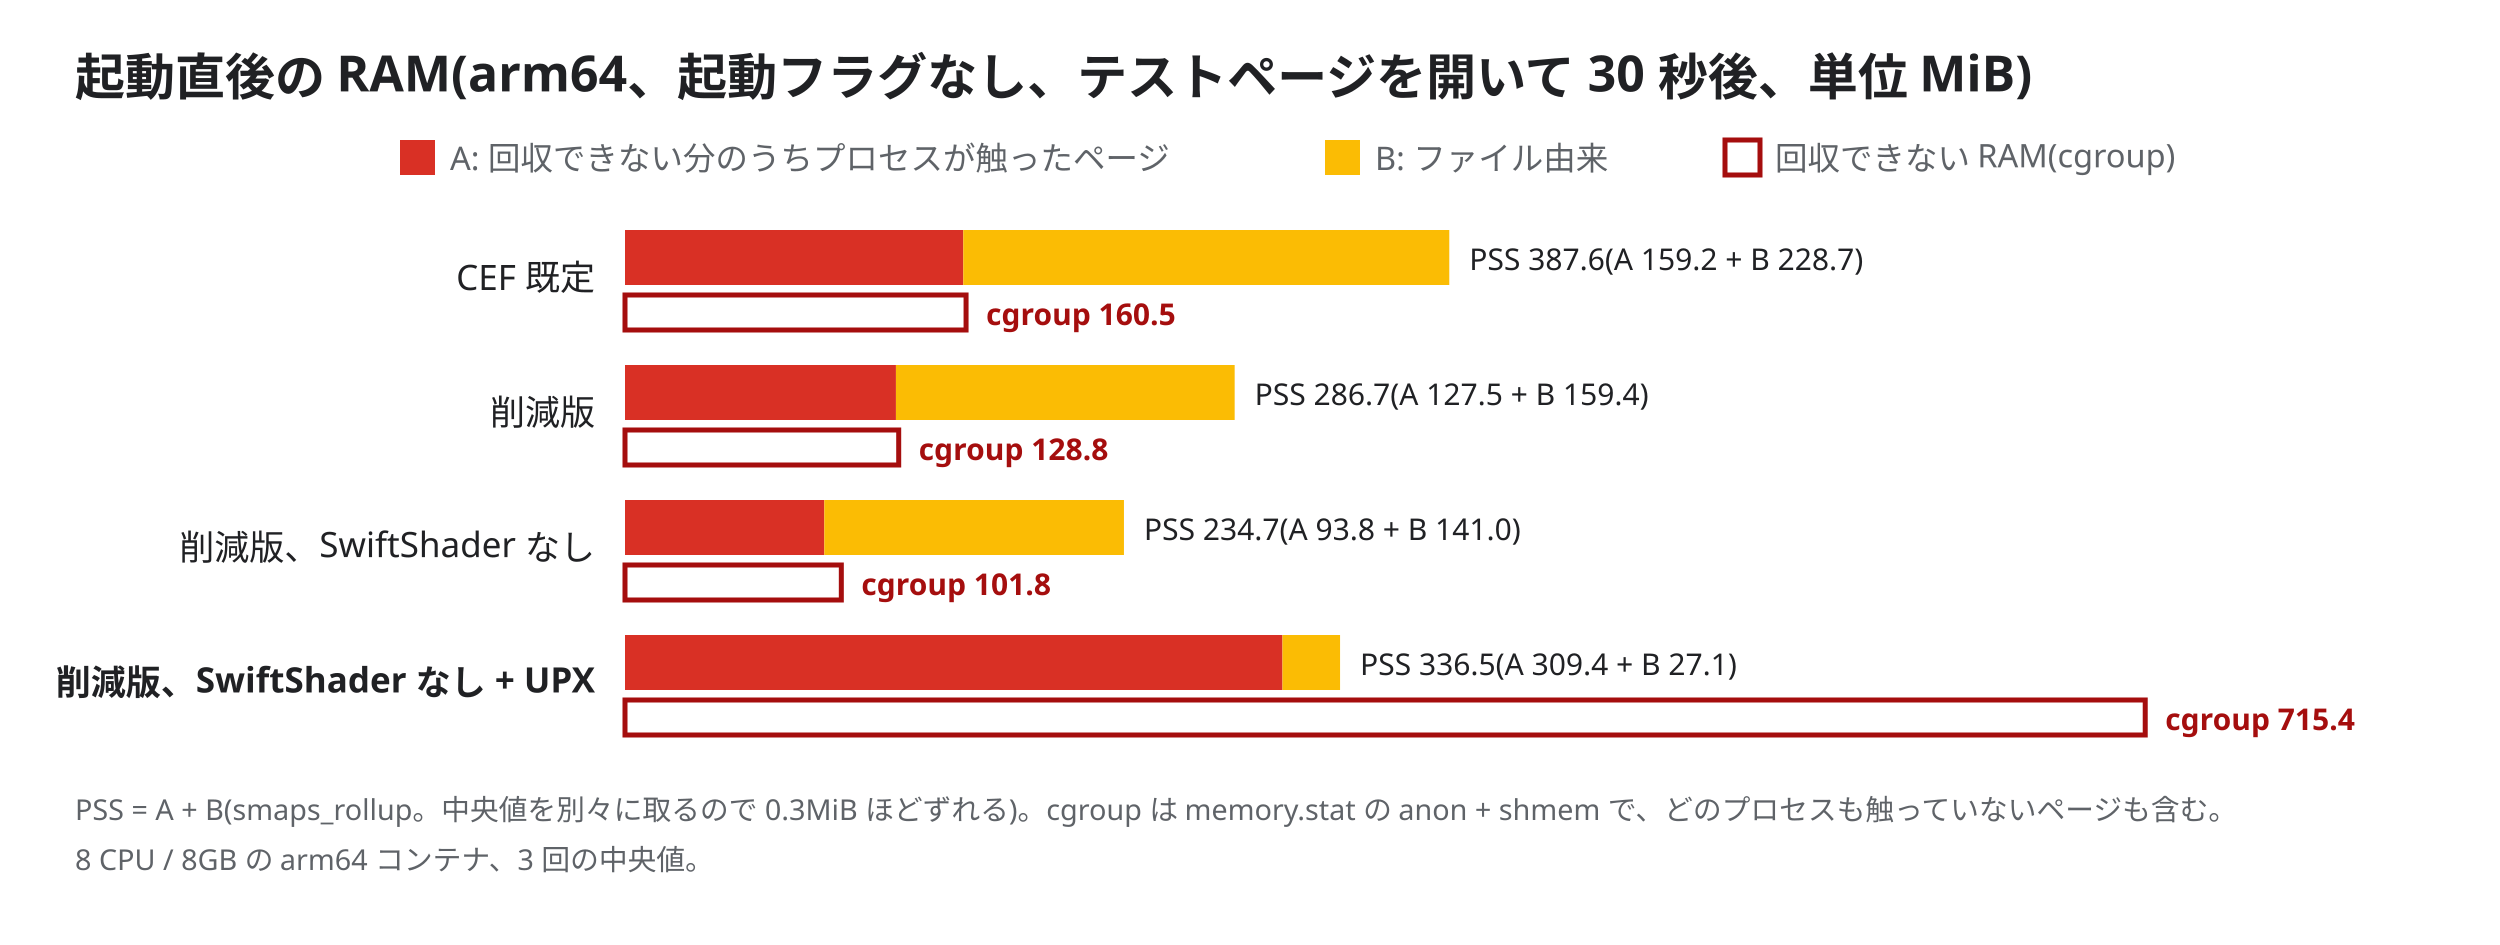
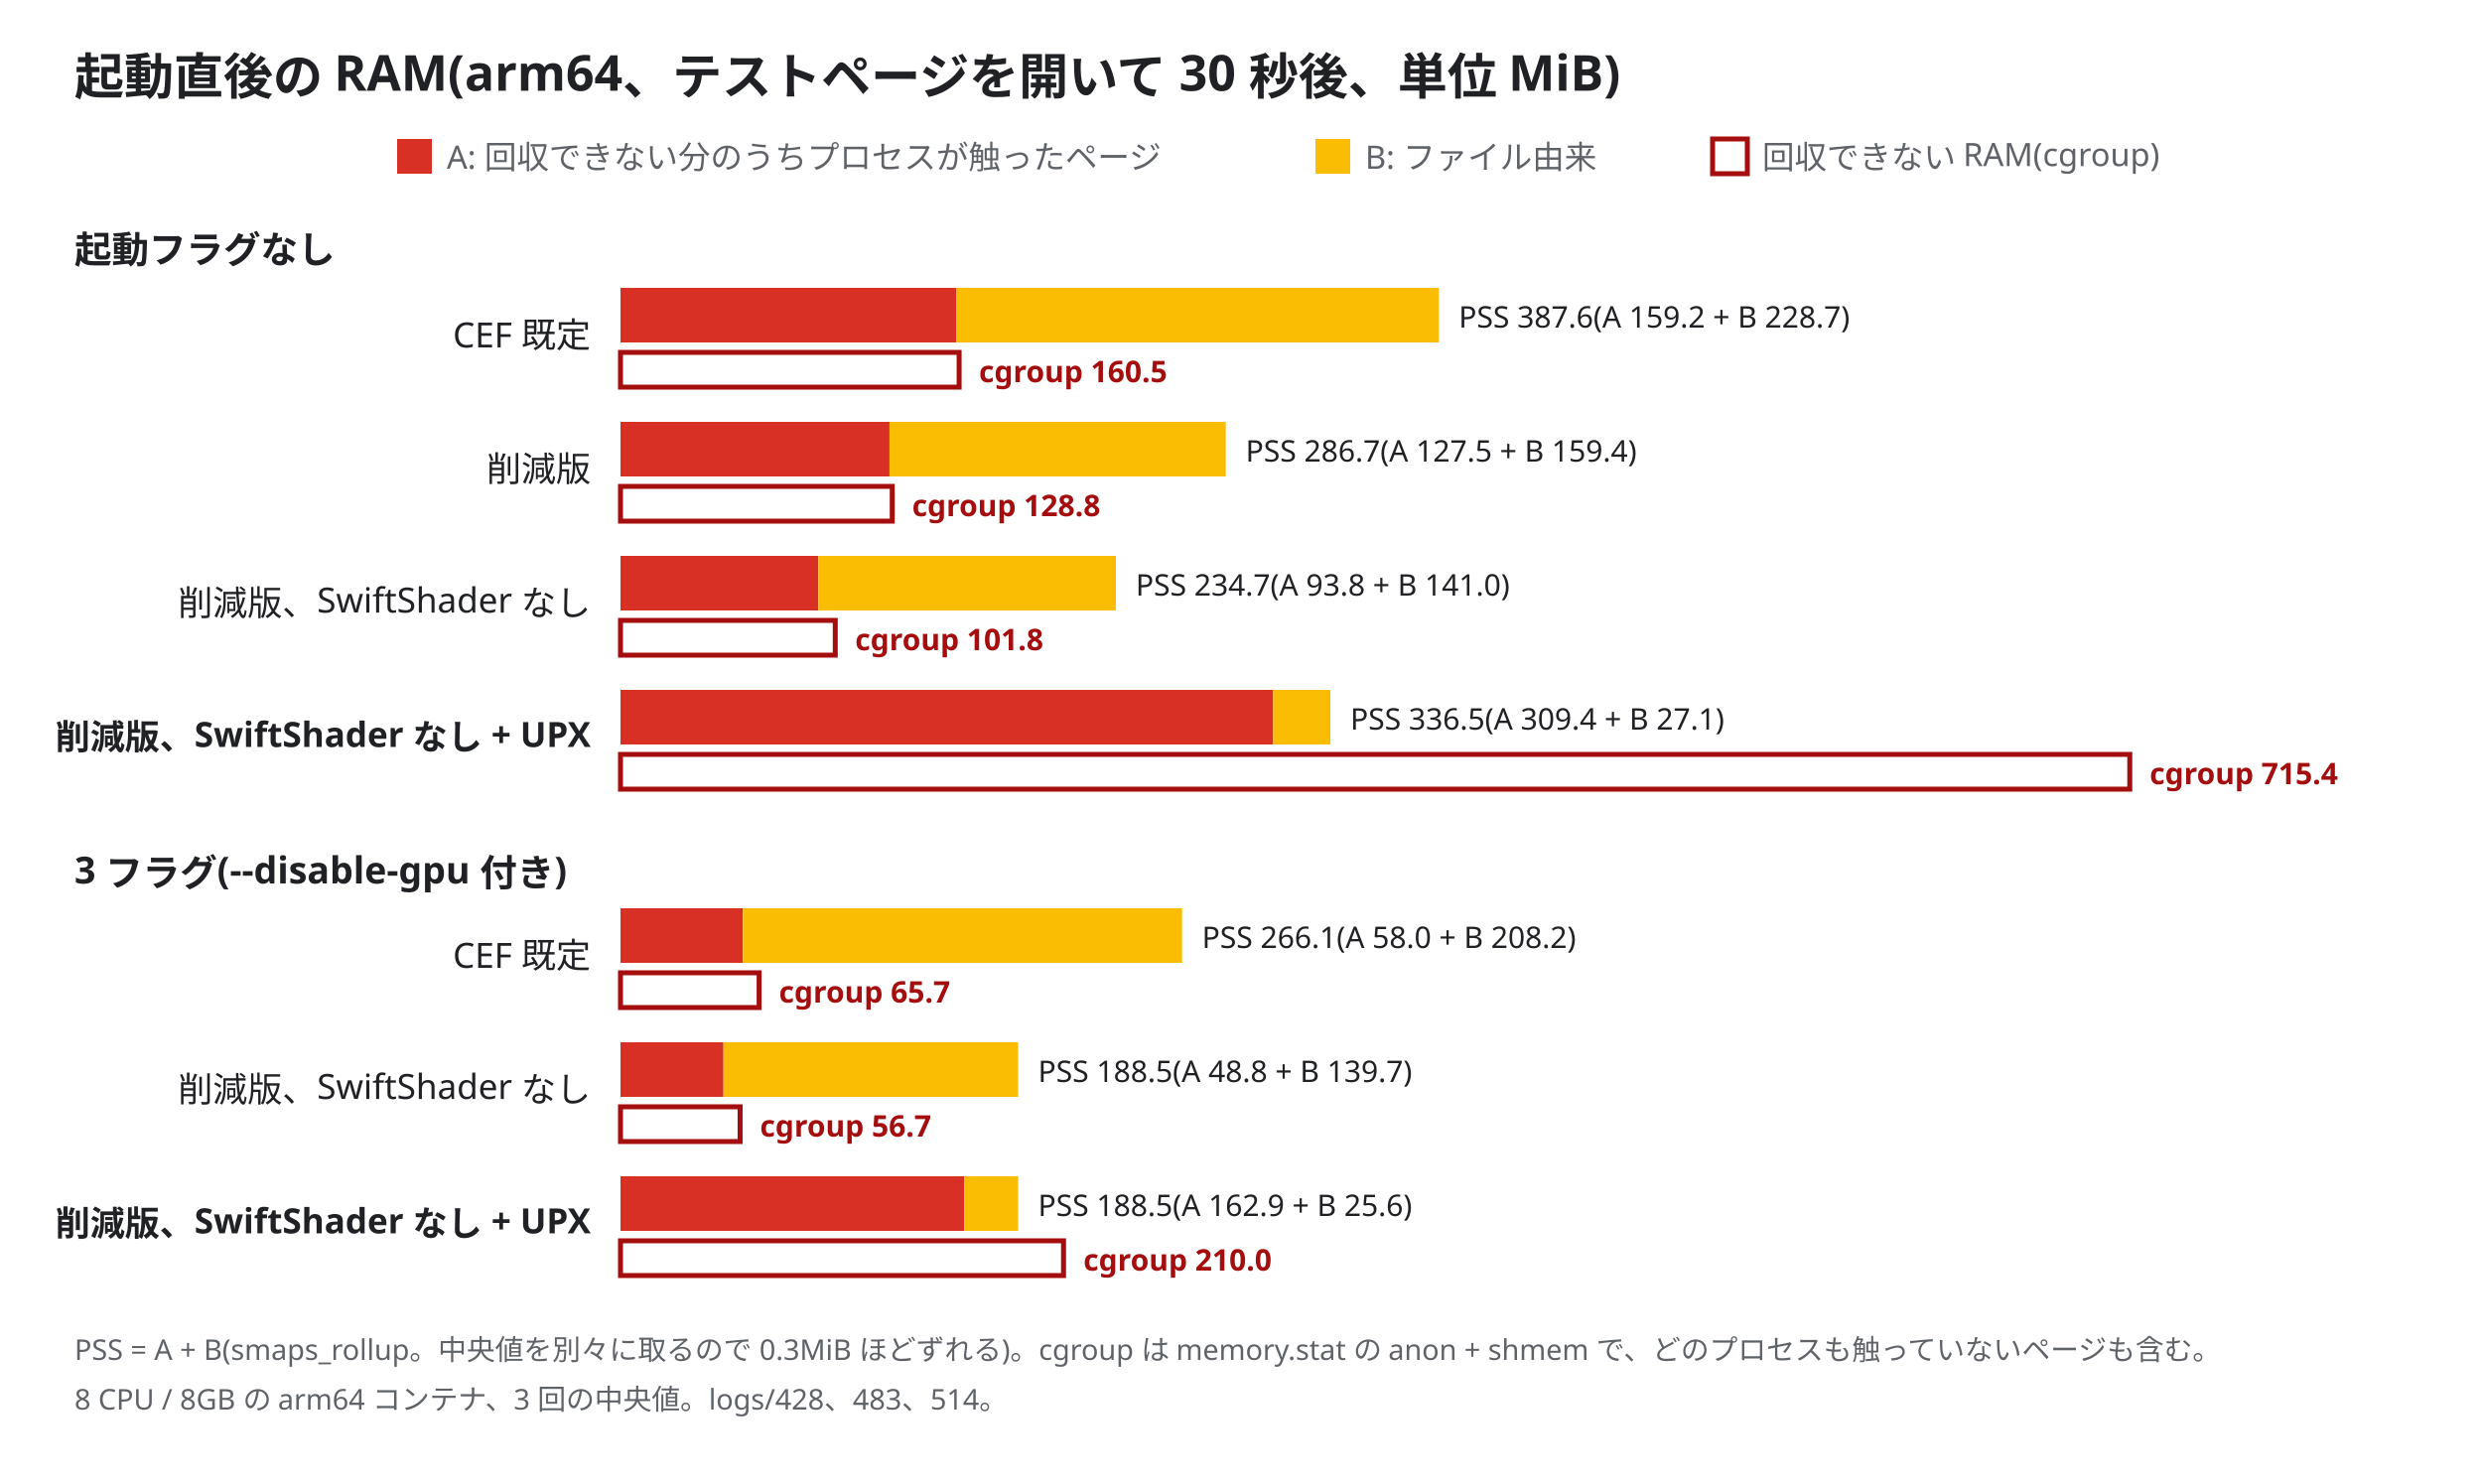
- <svg xmlns="http://www.w3.org/2000/svg" width="1000" height="378" viewBox="0 0 1000 378" font-family="Hiragino Sans, Hiragino Kaku Gothic ProN, sans-serif">
-   <rect width="1000" height="378" fill="#fff" />
-   <text x="30" y="38" font-size="20" text-anchor="start" fill="#202124" font-weight="bold">起動直後の RAM(arm64、起動フラグなし、テストページを開いて 30 秒後、単位 MiB)</text>
+ <svg xmlns="http://www.w3.org/2000/svg" width="1000" height="598" viewBox="0 0 1000 598" font-family="Hiragino Sans, Hiragino Kaku Gothic ProN, sans-serif">
+   <rect width="1000" height="598" fill="#fff" />
+   <text x="30" y="38" font-size="20" text-anchor="start" fill="#202124" font-weight="bold">起動直後の RAM(arm64、テストページを開いて 30 秒後、単位 MiB)</text>
  <rect x="160" y="56" width="14" height="14" rx="0" fill="#d93025" stroke="none" stroke-width="1" />
  <text x="180" y="68" font-size="13" text-anchor="start" fill="#5f6368">A: 回収できない分のうちプロセスが触ったページ</text>
  <rect x="530" y="56" width="14" height="14" rx="0" fill="#fbbc04" stroke="none" stroke-width="1" />
  <text x="550" y="68" font-size="13" text-anchor="start" fill="#5f6368">B: ファイル由来</text>
  <rect x="690" y="56" width="14" height="14" rx="0" fill="#fff" stroke="#a50e0e" stroke-width="2" />
  <text x="710" y="68" font-size="13" text-anchor="start" fill="#5f6368">回収できない RAM(cgroup)</text>
-   <text x="238" y="116" font-size="14" text-anchor="end" fill="#202124">CEF 既定</text>
-   <rect x="250" y="92" width="135.32" height="22" rx="0" fill="#d93025" stroke="none" stroke-width="1" />
-   <rect x="385.32" y="92" width="194.395" height="22" rx="0" fill="#fbbc04" stroke="none" stroke-width="1" />
-   <text x="587.715" y="108" font-size="12" text-anchor="start" fill="#202124">PSS 387.6(A 159.2 + B 228.7)</text>
-   <rect x="250" y="118" width="136.425" height="14" rx="0" fill="#fff" stroke="#a50e0e" stroke-width="2" />
-   <text x="394.425" y="130" font-size="12" text-anchor="start" fill="#a50e0e" font-weight="bold">cgroup 160.5</text>
-   <text x="238" y="170" font-size="14" text-anchor="end" fill="#202124">削減版</text>
-   <rect x="250" y="146" width="108.375" height="22" rx="0" fill="#d93025" stroke="none" stroke-width="1" />
-   <rect x="358.375" y="146" width="135.49" height="22" rx="0" fill="#fbbc04" stroke="none" stroke-width="1" />
-   <text x="501.865" y="162" font-size="12" text-anchor="start" fill="#202124">PSS 286.7(A 127.5 + B 159.4)</text>
-   <rect x="250" y="172" width="109.48" height="14" rx="0" fill="#fff" stroke="#a50e0e" stroke-width="2" />
-   <text x="367.48" y="184" font-size="12" text-anchor="start" fill="#a50e0e" font-weight="bold">cgroup 128.8</text>
-   <text x="238" y="224" font-size="14" text-anchor="end" fill="#202124">削減版、SwiftShader なし</text>
-   <rect x="250" y="200" width="79.73" height="22" rx="0" fill="#d93025" stroke="none" stroke-width="1" />
-   <rect x="329.73" y="200" width="119.85" height="22" rx="0" fill="#fbbc04" stroke="none" stroke-width="1" />
-   <text x="457.58" y="216" font-size="12" text-anchor="start" fill="#202124">PSS 234.7(A 93.8 + B 141.0)</text>
-   <rect x="250" y="226" width="86.53" height="14" rx="0" fill="#fff" stroke="#a50e0e" stroke-width="2" />
-   <text x="344.53" y="238" font-size="12" text-anchor="start" fill="#a50e0e" font-weight="bold">cgroup 101.8</text>
-   <text x="238" y="278" font-size="14" text-anchor="end" fill="#202124" font-weight="bold">削減版、SwiftShader なし + UPX</text>
-   <rect x="250" y="254" width="262.99" height="22" rx="0" fill="#d93025" stroke="none" stroke-width="1" />
-   <rect x="512.99" y="254" width="23.035" height="22" rx="0" fill="#fbbc04" stroke="none" stroke-width="1" />
-   <text x="544.025" y="270" font-size="12" text-anchor="start" fill="#202124">PSS 336.5(A 309.4 + B 27.1)</text>
-   <rect x="250" y="280" width="608.09" height="14" rx="0" fill="#fff" stroke="#a50e0e" stroke-width="2" />
-   <text x="866.09" y="292" font-size="12" text-anchor="start" fill="#a50e0e" font-weight="bold">cgroup 715.4</text>
-   <text x="30" y="328" font-size="11.5" text-anchor="start" fill="#5f6368">PSS = A + B(smaps_rollup。中央値を別々に取るので 0.3MiB ほどずれる)。cgroup は memory.stat の anon + shmem で、どのプロセスも触っていないページも含む。</text>
-   <text x="30" y="348" font-size="11.5" text-anchor="start" fill="#5f6368">8 CPU / 8GB の arm64 コンテナ、3 回の中央値。</text>
+   <text x="30" y="106" font-size="15" text-anchor="start" fill="#202124" font-weight="bold">起動フラグなし</text>
+   <text x="238" y="140" font-size="14" text-anchor="end" fill="#202124">CEF 既定</text>
+   <rect x="250" y="116" width="135.32" height="22" rx="0" fill="#d93025" stroke="none" stroke-width="1" />
+   <rect x="385.32" y="116" width="194.395" height="22" rx="0" fill="#fbbc04" stroke="none" stroke-width="1" />
+   <text x="587.715" y="132" font-size="12" text-anchor="start" fill="#202124">PSS 387.6(A 159.2 + B 228.7)</text>
+   <rect x="250" y="142" width="136.425" height="14" rx="0" fill="#fff" stroke="#a50e0e" stroke-width="2" />
+   <text x="394.425" y="154" font-size="12" text-anchor="start" fill="#a50e0e" font-weight="bold">cgroup 160.5</text>
+   <text x="238" y="194" font-size="14" text-anchor="end" fill="#202124">削減版</text>
+   <rect x="250" y="170" width="108.375" height="22" rx="0" fill="#d93025" stroke="none" stroke-width="1" />
+   <rect x="358.375" y="170" width="135.49" height="22" rx="0" fill="#fbbc04" stroke="none" stroke-width="1" />
+   <text x="501.865" y="186" font-size="12" text-anchor="start" fill="#202124">PSS 286.7(A 127.5 + B 159.4)</text>
+   <rect x="250" y="196" width="109.48" height="14" rx="0" fill="#fff" stroke="#a50e0e" stroke-width="2" />
+   <text x="367.48" y="208" font-size="12" text-anchor="start" fill="#a50e0e" font-weight="bold">cgroup 128.8</text>
+   <text x="238" y="248" font-size="14" text-anchor="end" fill="#202124">削減版、SwiftShader なし</text>
+   <rect x="250" y="224" width="79.73" height="22" rx="0" fill="#d93025" stroke="none" stroke-width="1" />
+   <rect x="329.73" y="224" width="119.85" height="22" rx="0" fill="#fbbc04" stroke="none" stroke-width="1" />
+   <text x="457.58" y="240" font-size="12" text-anchor="start" fill="#202124">PSS 234.7(A 93.8 + B 141.0)</text>
+   <rect x="250" y="250" width="86.53" height="14" rx="0" fill="#fff" stroke="#a50e0e" stroke-width="2" />
+   <text x="344.53" y="262" font-size="12" text-anchor="start" fill="#a50e0e" font-weight="bold">cgroup 101.8</text>
+   <text x="238" y="302" font-size="14" text-anchor="end" fill="#202124" font-weight="bold">削減版、SwiftShader なし + UPX</text>
+   <rect x="250" y="278" width="262.99" height="22" rx="0" fill="#d93025" stroke="none" stroke-width="1" />
+   <rect x="512.99" y="278" width="23.035" height="22" rx="0" fill="#fbbc04" stroke="none" stroke-width="1" />
+   <text x="544.025" y="294" font-size="12" text-anchor="start" fill="#202124">PSS 336.5(A 309.4 + B 27.1)</text>
+   <rect x="250" y="304" width="608.09" height="14" rx="0" fill="#fff" stroke="#a50e0e" stroke-width="2" />
+   <text x="866.09" y="316" font-size="12" text-anchor="start" fill="#a50e0e" font-weight="bold">cgroup 715.4</text>
+   <text x="30" y="356" font-size="15" text-anchor="start" fill="#202124" font-weight="bold">3 フラグ(--disable-gpu 付き)</text>
+   <text x="238" y="390" font-size="14" text-anchor="end" fill="#202124">CEF 既定</text>
+   <rect x="250" y="366" width="49.3" height="22" rx="0" fill="#d93025" stroke="none" stroke-width="1" />
+   <rect x="299.3" y="366" width="176.97" height="22" rx="0" fill="#fbbc04" stroke="none" stroke-width="1" />
+   <text x="484.27" y="382" font-size="12" text-anchor="start" fill="#202124">PSS 266.1(A 58.0 + B 208.2)</text>
+   <rect x="250" y="392" width="55.845" height="14" rx="0" fill="#fff" stroke="#a50e0e" stroke-width="2" />
+   <text x="313.845" y="404" font-size="12" text-anchor="start" fill="#a50e0e" font-weight="bold">cgroup 65.7</text>
+   <text x="238" y="444" font-size="14" text-anchor="end" fill="#202124">削減版、SwiftShader なし</text>
+   <rect x="250" y="420" width="41.48" height="22" rx="0" fill="#d93025" stroke="none" stroke-width="1" />
+   <rect x="291.48" y="420" width="118.745" height="22" rx="0" fill="#fbbc04" stroke="none" stroke-width="1" />
+   <text x="418.225" y="436" font-size="12" text-anchor="start" fill="#202124">PSS 188.5(A 48.8 + B 139.7)</text>
+   <rect x="250" y="446" width="48.195" height="14" rx="0" fill="#fff" stroke="#a50e0e" stroke-width="2" />
+   <text x="306.195" y="458" font-size="12" text-anchor="start" fill="#a50e0e" font-weight="bold">cgroup 56.7</text>
+   <text x="238" y="498" font-size="14" text-anchor="end" fill="#202124" font-weight="bold">削減版、SwiftShader なし + UPX</text>
+   <rect x="250" y="474" width="138.465" height="22" rx="0" fill="#d93025" stroke="none" stroke-width="1" />
+   <rect x="388.465" y="474" width="21.76" height="22" rx="0" fill="#fbbc04" stroke="none" stroke-width="1" />
+   <text x="418.225" y="490" font-size="12" text-anchor="start" fill="#202124">PSS 188.5(A 162.9 + B 25.6)</text>
+   <rect x="250" y="500" width="178.5" height="14" rx="0" fill="#fff" stroke="#a50e0e" stroke-width="2" />
+   <text x="436.5" y="512" font-size="12" text-anchor="start" fill="#a50e0e" font-weight="bold">cgroup 210.0</text>
+   <text x="30" y="548" font-size="11.5" text-anchor="start" fill="#5f6368">PSS = A + B(smaps_rollup。中央値を別々に取るので 0.3MiB ほどずれる)。cgroup は memory.stat の anon + shmem で、どのプロセスも触っていないページも含む。</text>
+   <text x="30" y="568" font-size="11.5" text-anchor="start" fill="#5f6368">8 CPU / 8GB の arm64 コンテナ、3 回の中央値。logs/428、483、514。</text>
</svg>
